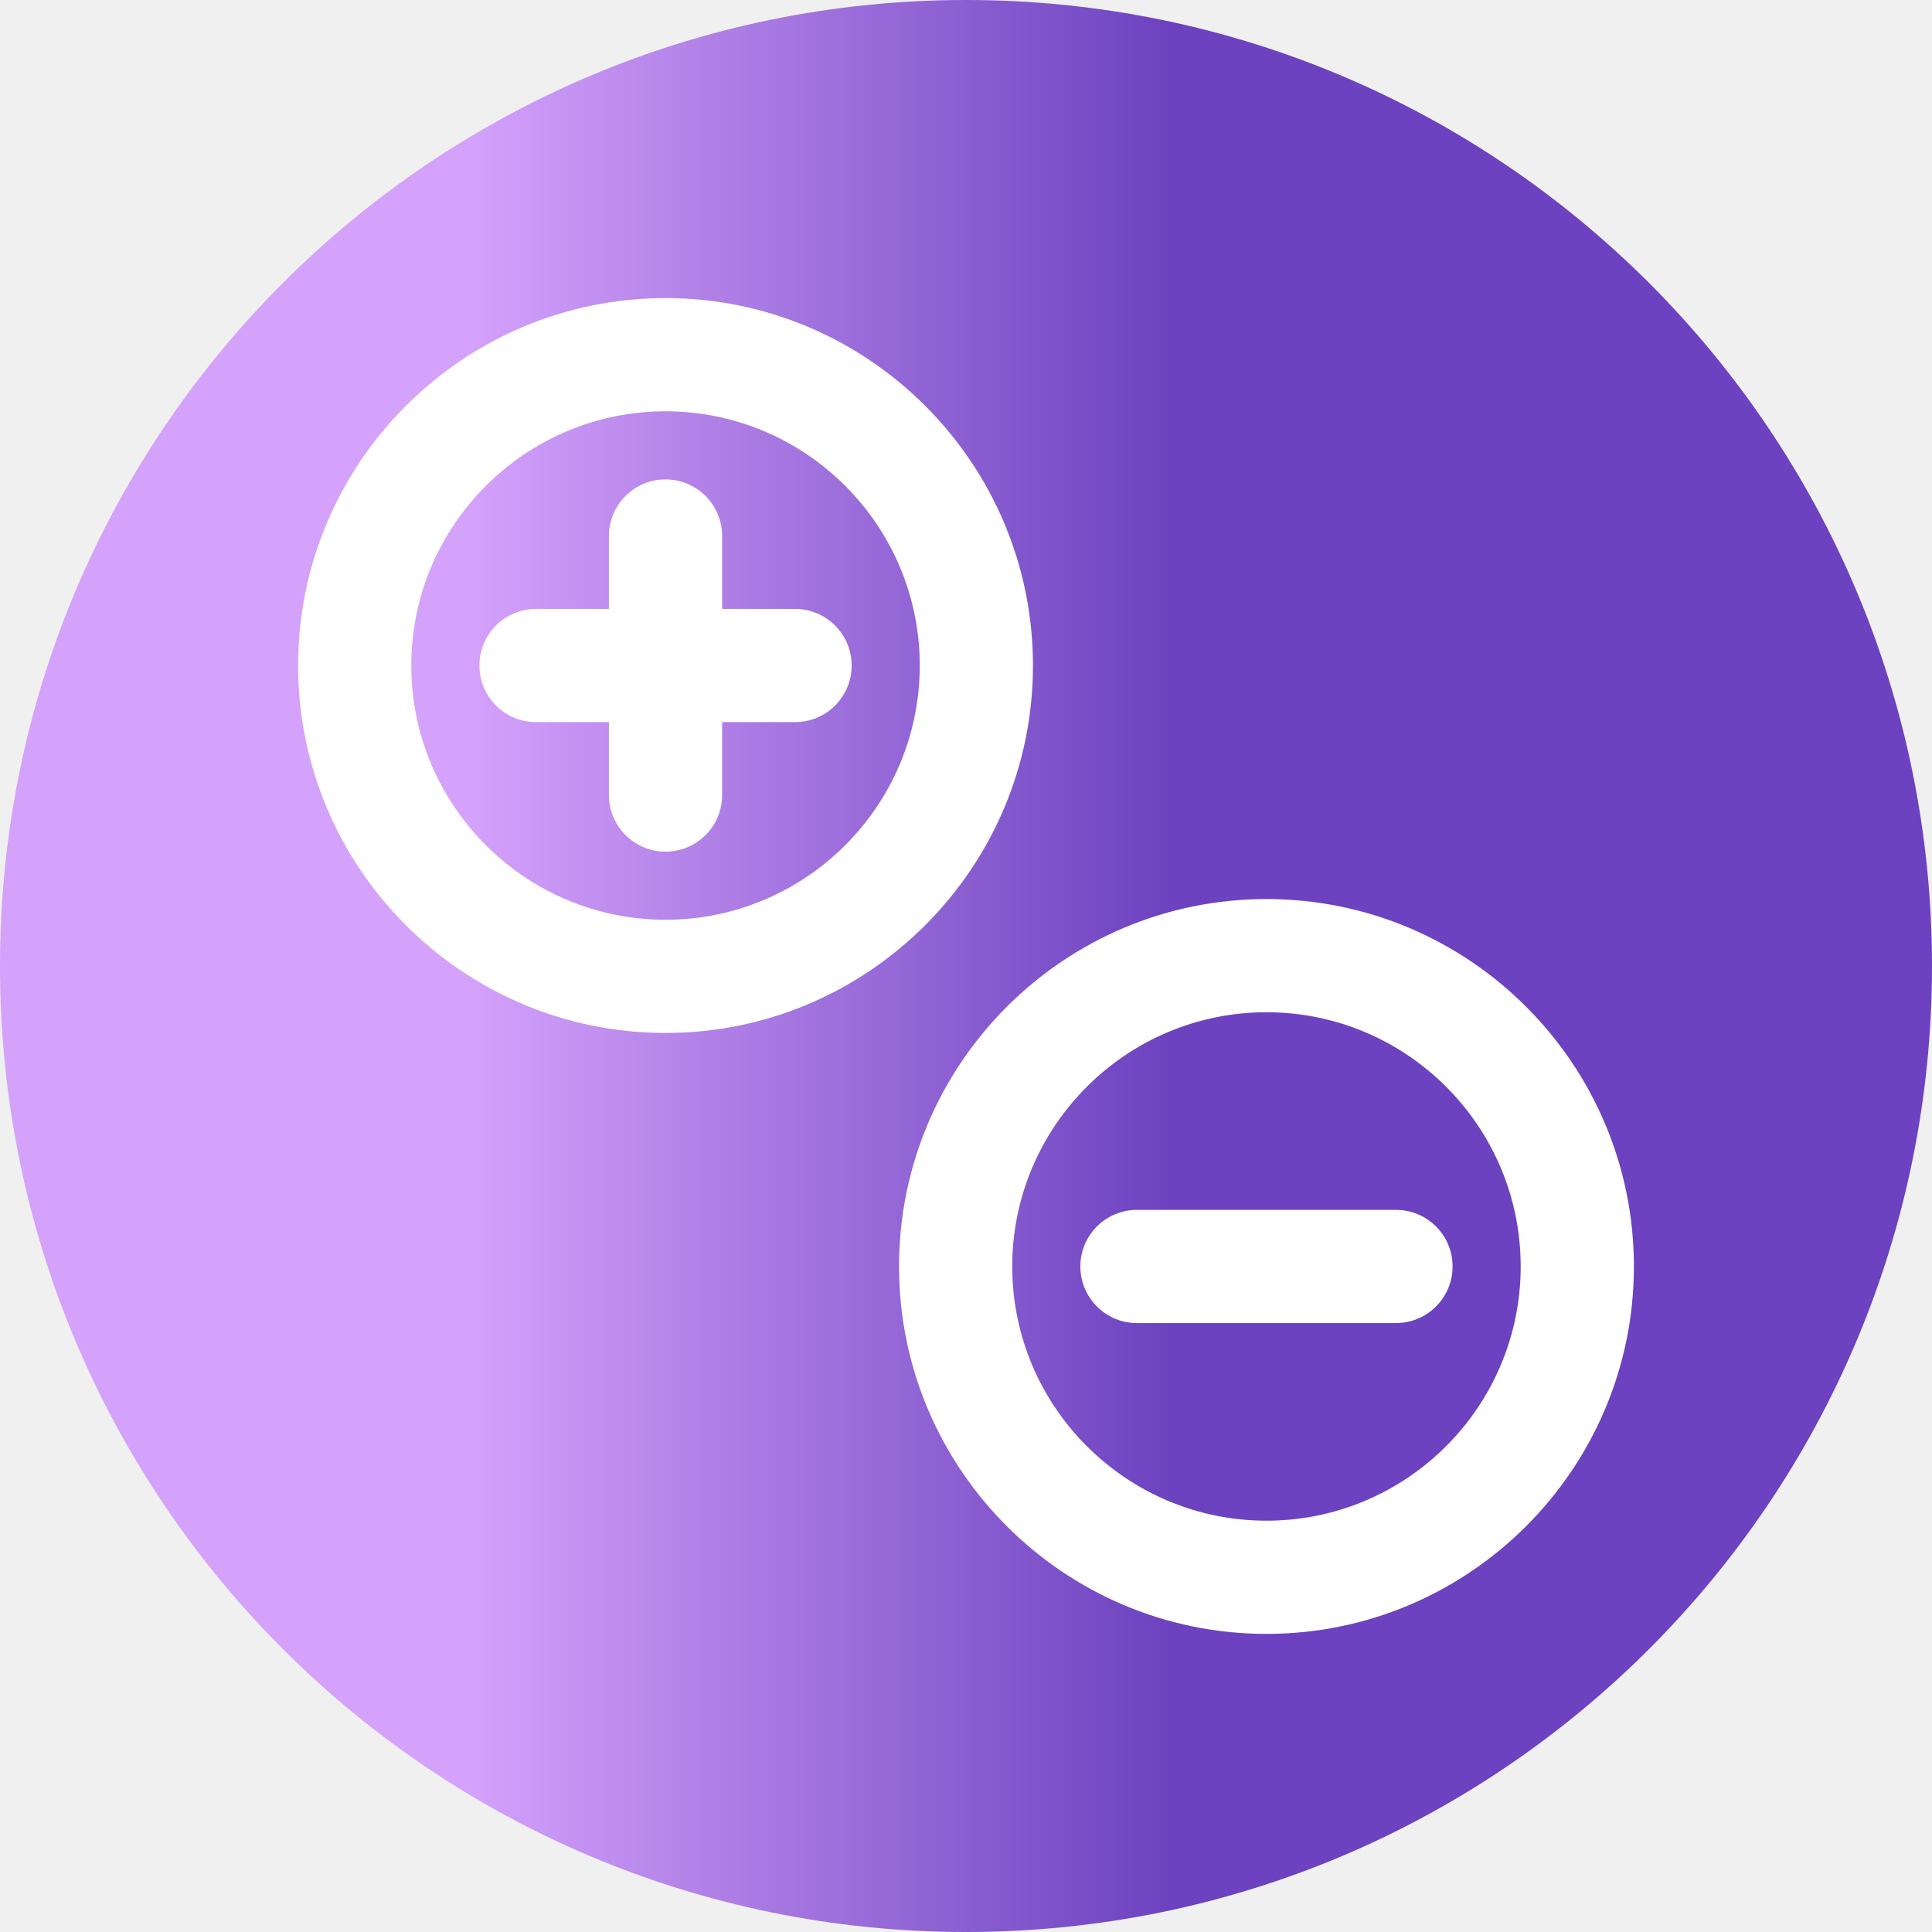
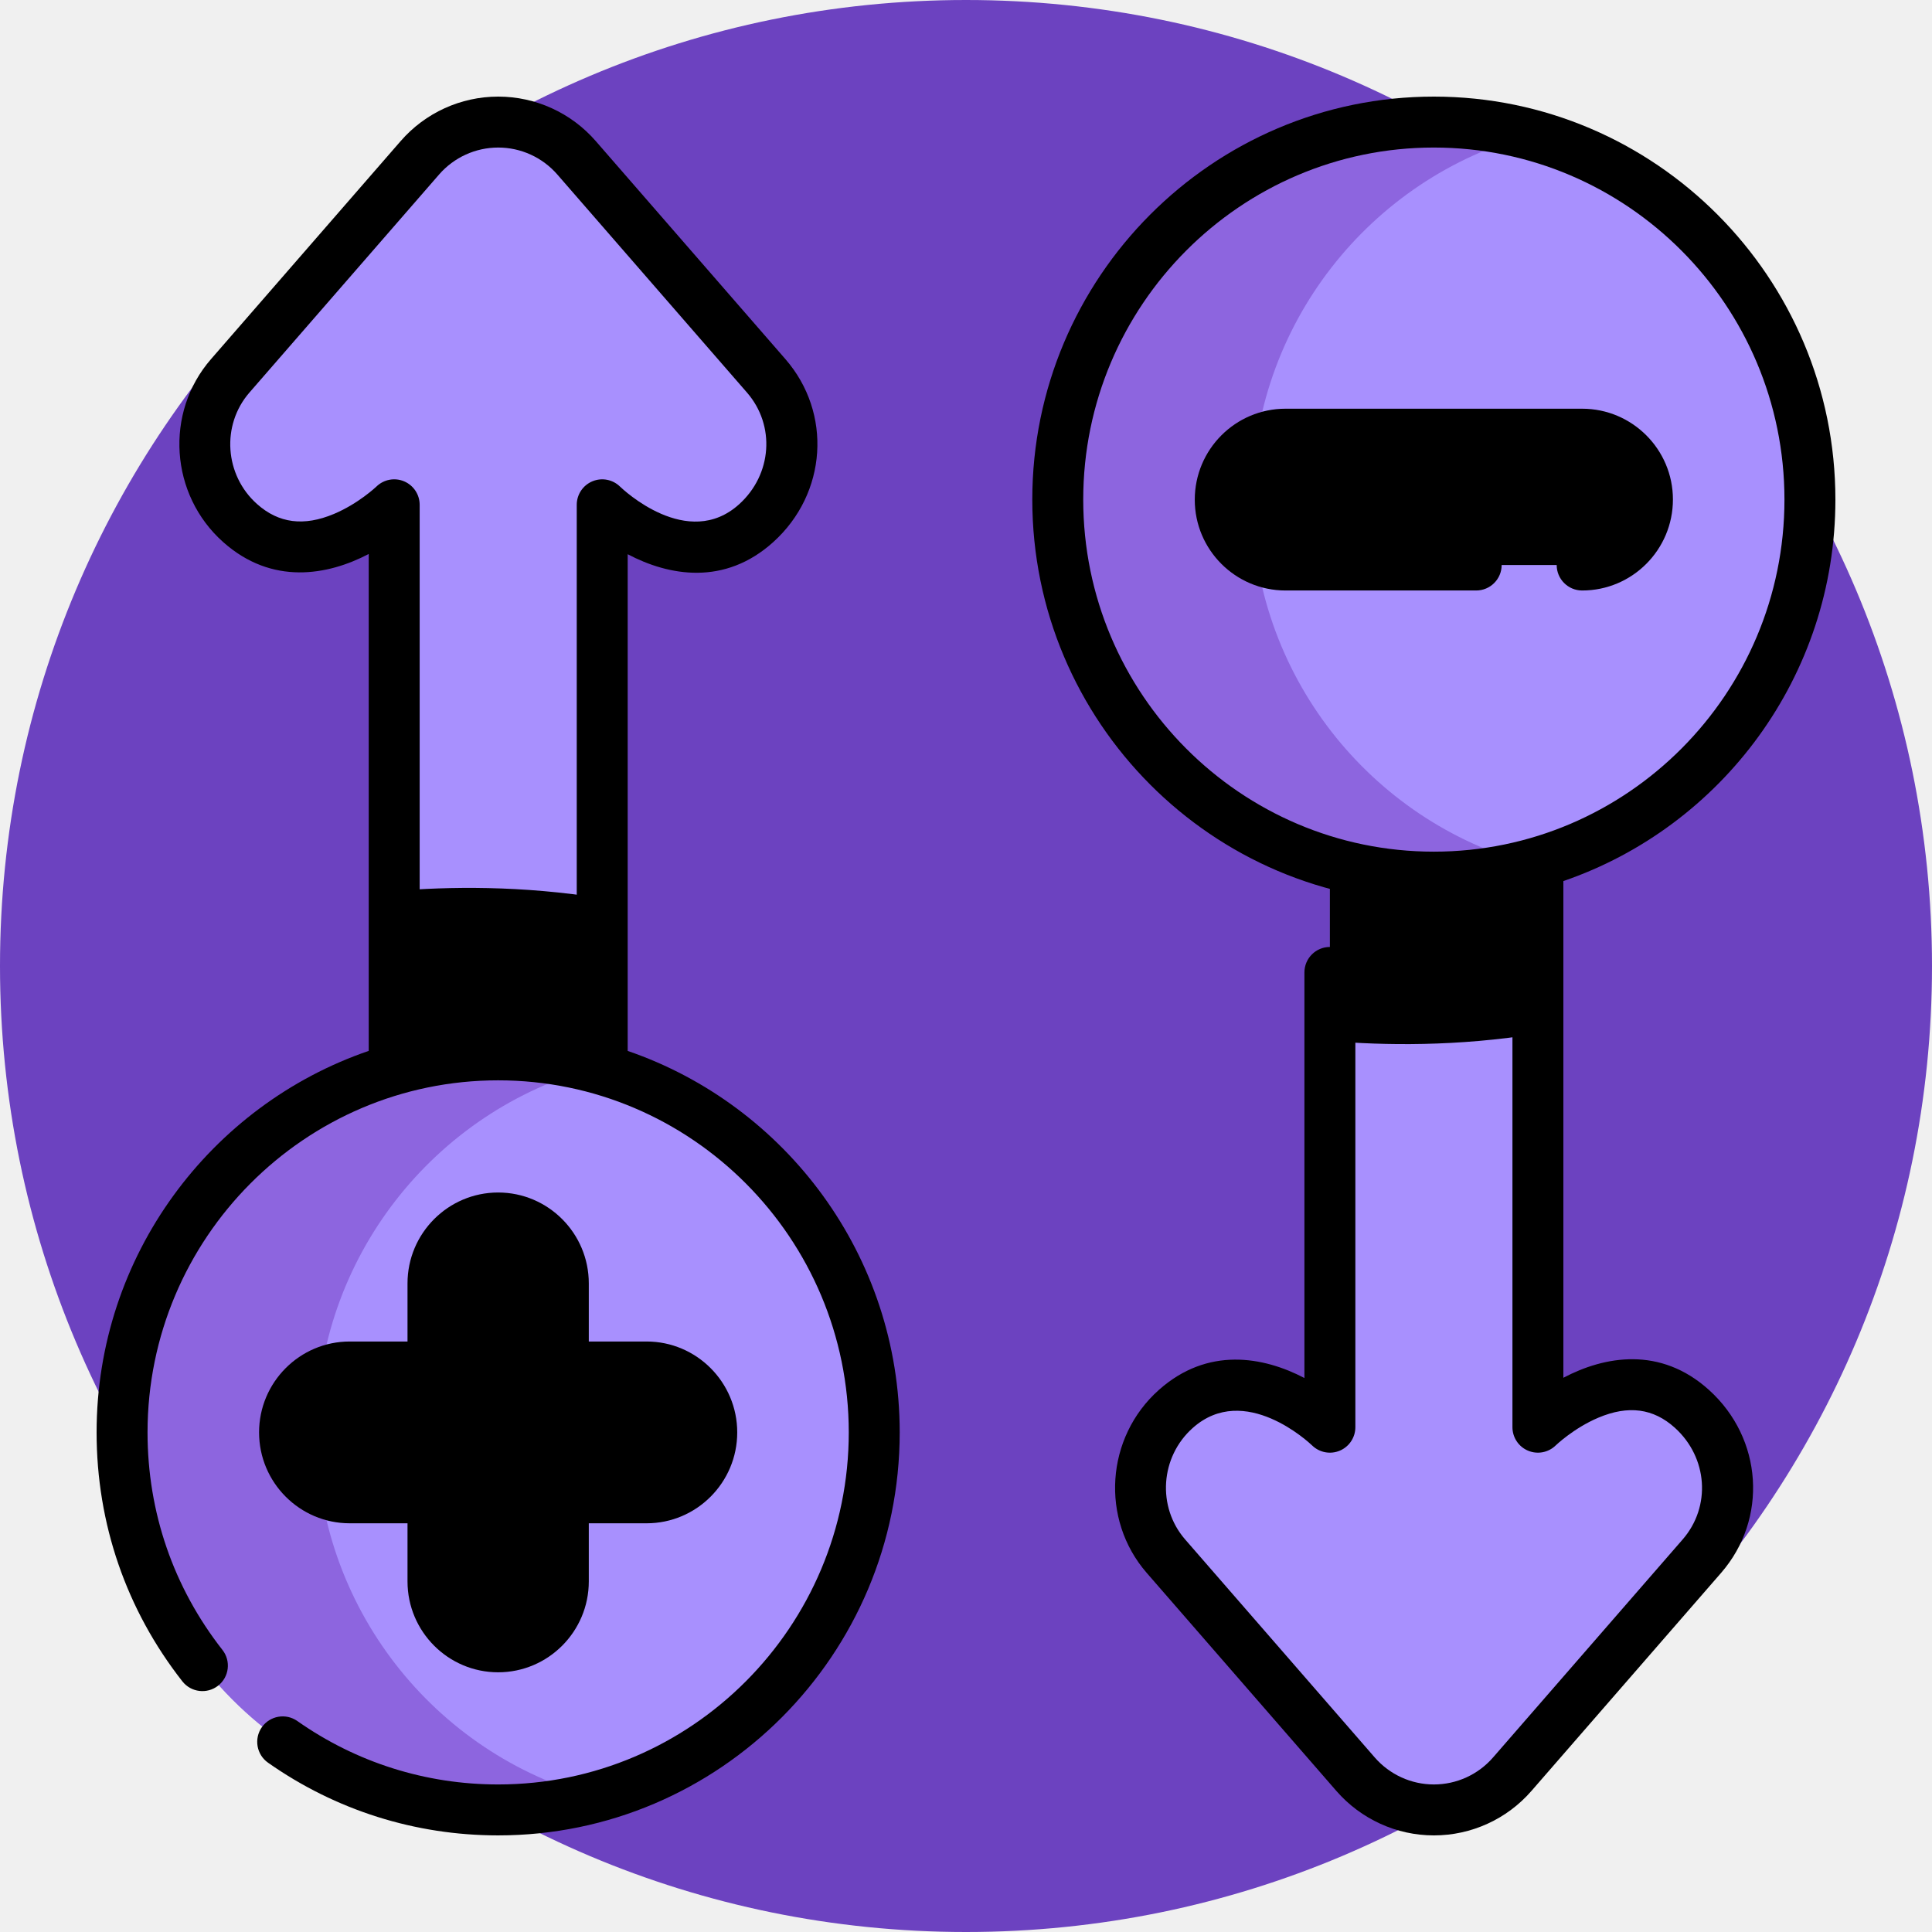
<svg xmlns="http://www.w3.org/2000/svg" version="1.1" width="512" height="512" x="0" y="0" viewBox="0 0 512 512" style="enable-background:new 0 0 512 512" xml:space="preserve" class="">
-   <g>
-     <linearGradient id="a" gradientTransform="matrix(1 0 0 -1 0 -18530)" gradientUnits="userSpaceOnUse" x1="0" x2="512" y1="-18786" y2="-18786">
-       <stop stop-opacity="1" stop-color="#d4a1fb" offset="0.243" />
-       <stop stop-opacity="1" stop-color="#6c42c0" offset="0.606" />
-     </linearGradient>
-     <path d="m512 256c0 141.387-114.613 256-256 256s-256-114.613-256-256 114.613-256 256-256 256 114.613 256 256zm0 0" fill="url(#a)" data-original="url(#a)" class="" />
-     <g fill="#fff">
-       <path d="m273.746 176.371c0-53.688-43.68-97.371-97.375-97.371-53.691 0-97.371 43.684-97.371 97.371 0 53.691 43.68 97.375 97.371 97.375s97.375-43.684 97.375-97.375zm-97.375 67.375c-37.148 0-67.371-30.223-67.371-67.375 0-37.148 30.223-67.371 67.371-67.371 37.152 0 67.375 30.223 67.375 67.371 0 37.152-30.223 67.375-67.375 67.375zm0 0" fill="#ffffff" data-original="#ffffff" class="" />
-       <path d="m335.629 238.254c-53.691 0-97.375 43.684-97.375 97.375 0 53.688 43.684 97.371 97.375 97.371s97.371-43.684 97.371-97.371c0-53.691-43.68-97.375-97.371-97.375zm0 164.746c-37.152 0-67.375-30.223-67.375-67.371 0-37.152 30.223-67.375 67.375-67.375 37.148 0 67.371 30.223 67.371 67.375 0 37.148-30.223 67.371-67.371 67.371zm0 0" fill="#ffffff" data-original="#ffffff" class="" />
-       <path d="m210.695 161.371h-19.324v-19.32c0-8.285-6.715-15-15-15-8.281 0-15 6.715-15 15v19.32h-19.32c-8.285 0-15 6.719-15 15 0 8.285 6.715 15 15 15h19.32v19.324c0 8.285 6.719 15 15 15 8.285 0 15-6.715 15-15v-19.324h19.324c8.285 0 15-6.715 15-15 0-8.281-6.715-15-15-15zm0 0" fill="#ffffff" data-original="#ffffff" class="" />
-       <path d="m369.949 320.629h-68.645c-8.285 0-15 6.715-15 15 0 8.281 6.715 15 15 15h68.645c8.285 0 15-6.719 15-15 0-8.285-6.715-15-15-15zm0 0" fill="#ffffff" data-original="#ffffff" class="" />
-     </g>
+   <circle r="256" cx="256" cy="256" fill="#6c42c0" shape="circle" />
+   <g transform="matrix(0.9,0,0,0.9,25.6,25.6)">
+     <path d="m197.16 82.219-55.836-64.195c-5.816-6.688-14.227-10.523-23.066-10.523-8.844 0-17.254 3.836-23.07 10.523l-55.836 64.195c-11.125 12.789-9.738 32.121 2.926 43.379 20.777 18.465 45.352-5.398 45.352-5.398v239.973h61.254v-239.973s24.633 24.113 45.352 5.398c12.57-11.359 14.051-30.59 2.926-43.379zm0 0" fill="#a890fe" data-original="#b0f0ef" class="" />
+     <path d="m148.867 236.094c-23.664-3.863-45.383-3.504-61.254-2.16v126.238h61.254zm0 0" fill="#000000" data-original="#76e7e7" class="" />
+     <path d="m228.98 393.336c0-61.395-49.582-111.164-110.742-111.164-61.16 0-110.738 49.77-110.738 111.164 0 61.395 49.578 111.164 110.738 111.164 61.16 0 110.742-49.77 110.742-111.164zm0 0" fill="#a890fe" data-original="#60daa8" class="" />
+     <path d="m64.695 393.336c0-51.469 34.859-94.766 82.156-107.422-9.125-2.441-18.723-3.746-28.613-3.746-61.16 0-110.738 49.773-110.738 111.168 0 61.395 49.578 111.164 110.742 111.164 9.891 0 19.488-1.305 28.609-3.746-47.297-12.656-82.156-55.953-82.156-107.418zm0 0" fill="#8d65df" data-original="#00ce8e" class="" />
+     <path d="m161.949 374.07h-24.52v-24.609c0-10.641-8.59-19.266-19.188-19.266-10.598 0-19.191 8.625-19.191 19.266v24.609h-24.52c-10.598 0-19.188 8.625-19.188 19.266 0 10.637 8.59 19.262 19.188 19.262h24.52v24.613c0 10.637 8.59 19.262 19.188 19.262 10.602 0 19.191-8.621 19.191-19.262v-24.613h24.52c10.598 0 19.188-8.625 19.188-19.262 0-10.641-8.59-19.266-19.188-19.266zm0 0" fill="#000000" data-original="#fffcdc" class="" />
+     <path d="m472.68 429.781-55.836 64.195c-5.816 6.688-14.227 10.523-23.07 10.523-8.84 0-17.25-3.836-23.07-10.523l-55.832-64.195c-11.125-12.789-9.738-32.121 2.926-43.379 20.773-18.465 45.352 5.398 45.352 5.398v-239.973h61.254v239.973s24.629-24.113 45.352-5.398c12.57 11.359 14.051 30.59 2.926 43.379zm0 0" fill="#a890fe" data-original="#b0f0ef" class="" />
+     <path d="m424.387 275.906c-23.664 3.863-45.383 3.504-61.254 2.16v-126.238h61.254zm0 0" fill="#000000" data-original="#76e7e7" class="" />
+     <path d="m504.5 118.664c0-61.395-49.578-111.164-110.738-111.164-61.16 0-110.742 49.77-110.742 111.164 0 61.395 49.582 111.164 110.742 111.164 61.16 0 110.738-49.77 110.738-111.164zm0 0" fill="#a890fe" data-original="#ff8a98" class="" />
+     <path d="m340.215 118.664c0-51.465 34.863-94.762 82.164-107.418-9.125-2.441-18.73-3.746-28.617-3.746-61.16 0-110.742 49.77-110.742 111.164 0 61.395 49.578 111.168 110.742 111.168 9.887 0 19.488-1.305 28.613-3.746-47.301-12.66-82.16-55.953-82.16-107.422zm0 0" fill="#8d65df" data-original="#fd5c6f" class="" />
+     <path d="m330.863 118.629v.074c0 10.617 8.605 19.227 19.227 19.227h87.34c10.621 0 19.227-8.609 19.227-19.227v-.074c0-10.617-8.605-19.227-19.227-19.227h-87.34c-10.621 0-19.227 8.609-19.227 19.227zm0 0" fill="#000000" data-original="#fffcdc" class="" />
+     <path d="m474.781 380.84c-14.336-12.953-30.773-9.984-42.883-3.59v-146.258c46.543-15.957 80.102-60.281 80.102-112.328 0-65.434-53.043-118.664-118.238-118.664-65.199 0-118.242 53.23-118.242 118.664 0 65.434 53.043 118.668 118.242 118.668 7.918 0 15.652-.793 23.141-2.289v156.758c0 3.02 1.809 5.746 4.59 6.914 2.785 1.172 6 .559 8.156-1.555.051-.051 5.34-5.117 12.574-8.168 8.812-3.715 16.172-2.742 22.504 2.977 9.703 8.77 10.711 23.215 2.293 32.891l-55.832 64.195c-4.395 5.051-10.738 7.945-17.414 7.945-6.672 0-13.016-2.898-17.41-7.945l-55.832-64.195c-8.348-9.594-7.336-24.328 2.25-32.848 15.258-13.566 34.355 4.414 35.145 5.172 2.16 2.098 5.367 2.699 8.145 1.527 2.773-1.176 4.578-3.895 4.578-6.91v-133.906c0-4.145-3.355-7.5-7.5-7.5-4.141 0-7.5 3.355-7.5 7.5v119.426c-12.078-6.324-28.484-9.277-42.832 3.48-15.703 13.957-17.32 38.137-3.605 53.902l55.836 64.195c7.242 8.328 17.715 13.102 28.727 13.102 11.016 0 21.488-4.773 28.73-13.102l55.836-64.195c13.832-15.902 12.27-39.562-3.559-53.863zm-184.262-262.176c0-57.16 46.312-103.664 103.242-103.664 56.926 0 103.238 46.504 103.238 103.664 0 57.164-46.312 103.668-103.238 103.668-56.93 0-103.242-46.504-103.242-103.668zm0 0" fill="#000000" data-original="#000000" class="" />
+     <path d="m156.383 281.008v-146.258c12.105 6.391 28.543 9.359 42.879-3.59 15.828-14.301 17.391-37.961 3.559-53.863l-55.836-64.195c-7.242-8.328-17.715-13.102-28.727-13.102-11.02 0-21.488 4.773-28.73 13.102l-55.836 64.195c-13.715 15.766-12.098 39.945 3.605 53.902 14.348 12.754 30.754 9.805 42.832 3.48v146.316c-46.555 15.949-80.129 60.281-80.129 112.34 0 26.875 8.73 52.223 25.254 73.305 2.555 3.258 7.27 3.832 10.527 1.273 3.262-2.555 3.832-7.266 1.277-10.527-14.43-18.414-22.059-40.562-22.059-64.051 0-57.164 46.312-103.668 103.238-103.668 56.93 0 103.242 46.504 103.242 103.668 0 57.16-46.312 103.664-103.242 103.664-21.301 0-41.746-6.457-59.129-18.676-3.387-2.383-8.066-1.566-10.449 1.82-2.379 3.391-1.562 8.07 1.824 10.449 19.922 14.004 43.352 21.406 67.754 21.406 65.199 0 118.242-53.23 118.242-118.664 0-52.047-33.559-96.371-80.098-112.328zm-61.254-4.059v-156.75c0-3.016-1.805-5.734-4.578-6.91-2.777-1.176-5.984-.57-8.145 1.527-.055.051-5.328 5.062-12.559 8.086-8.832 3.699-16.223 2.746-22.586-2.914-9.586-8.52-10.598-23.254-2.254-32.848l55.836-64.195c4.391-5.051 10.738-7.945 17.414-7.945 6.672 0 13.016 2.895 17.41 7.945l55.836 64.195c8.414 9.676 7.406 24.121-2.297 32.891-15.188 13.715-34.289-4.43-35.078-5.191-2.156-2.109-5.371-2.727-8.152-1.555-2.785 1.168-4.594 3.895-4.594 6.914v156.758c-7.488-1.496-15.223-2.289-23.145-2.289-7.906 0-15.633.789-23.109 2.281zm0 0" fill="#000000" data-original="#000000" class="" />
+     <path d="m118.238 322.695c-14.715 0-26.688 12.004-26.688 26.762v17.113h-17.02c-14.715 0-26.688 12.008-26.688 26.766 0 14.758 11.973 26.762 26.688 26.762h17.02v17.113c0 14.758 11.973 26.762 26.688 26.762 14.719 0 26.691-12.004 26.691-26.762v-17.113h17.02c14.715 0 26.688-12.004 26.688-26.762 0-14.758-11.973-26.766-26.688-26.766h-17.02v-17.113c0-14.758-11.973-26.762-26.691-26.762zm43.711 58.875c6.445 0 11.688 5.277 11.688 11.766 0 6.484-5.242 11.762-11.688 11.762h-24.52c-4.145 0-7.5 3.355-7.5 7.5v24.613c0 6.484-5.246 11.762-11.691 11.762-6.445 0-11.688-5.273-11.688-11.762v-24.613c0-4.145-3.359-7.5-7.5-7.5h-24.52c-6.445 0-11.688-5.277-11.688-11.762 0-6.488 5.242-11.766 11.688-11.766h24.52c4.141 0 7.5-3.355 7.5-7.5v-24.613c0-6.484 5.242-11.762 11.688-11.762 6.445 0 11.691 5.277 11.691 11.762v24.613c0 4.145 3.355 7.5 7.5 7.5zm0 0" fill="#000000" data-original="#000000" class="" />
+     <path d="m437.43 91.902h-87.34c-14.738 0-26.727 11.988-26.727 26.801 0 14.734 11.988 26.727 26.727 26.727h56.137c4.141 0 7.5-3.359 7.5-7.5 0-4.145-3.359-7.5-7.5-7.5h-56.137c-6.469 0-11.727-5.262-11.727-11.801 0-6.465 5.258-11.727 11.727-11.727h87.34c6.469 0 11.727 5.262 11.727 11.801 0 6.465-5.258 11.727-11.727 11.727-4.141 0-7.5 3.355-7.5 7.5 0 4.141 3.359 7.5 7.5 7.5 14.738 0 26.727-11.992 26.727-26.801 0-14.738-11.988-26.727-26.727-26.727zm0 0" fill="#000000" data-original="#000000" class="" />
  </g>
</svg>
